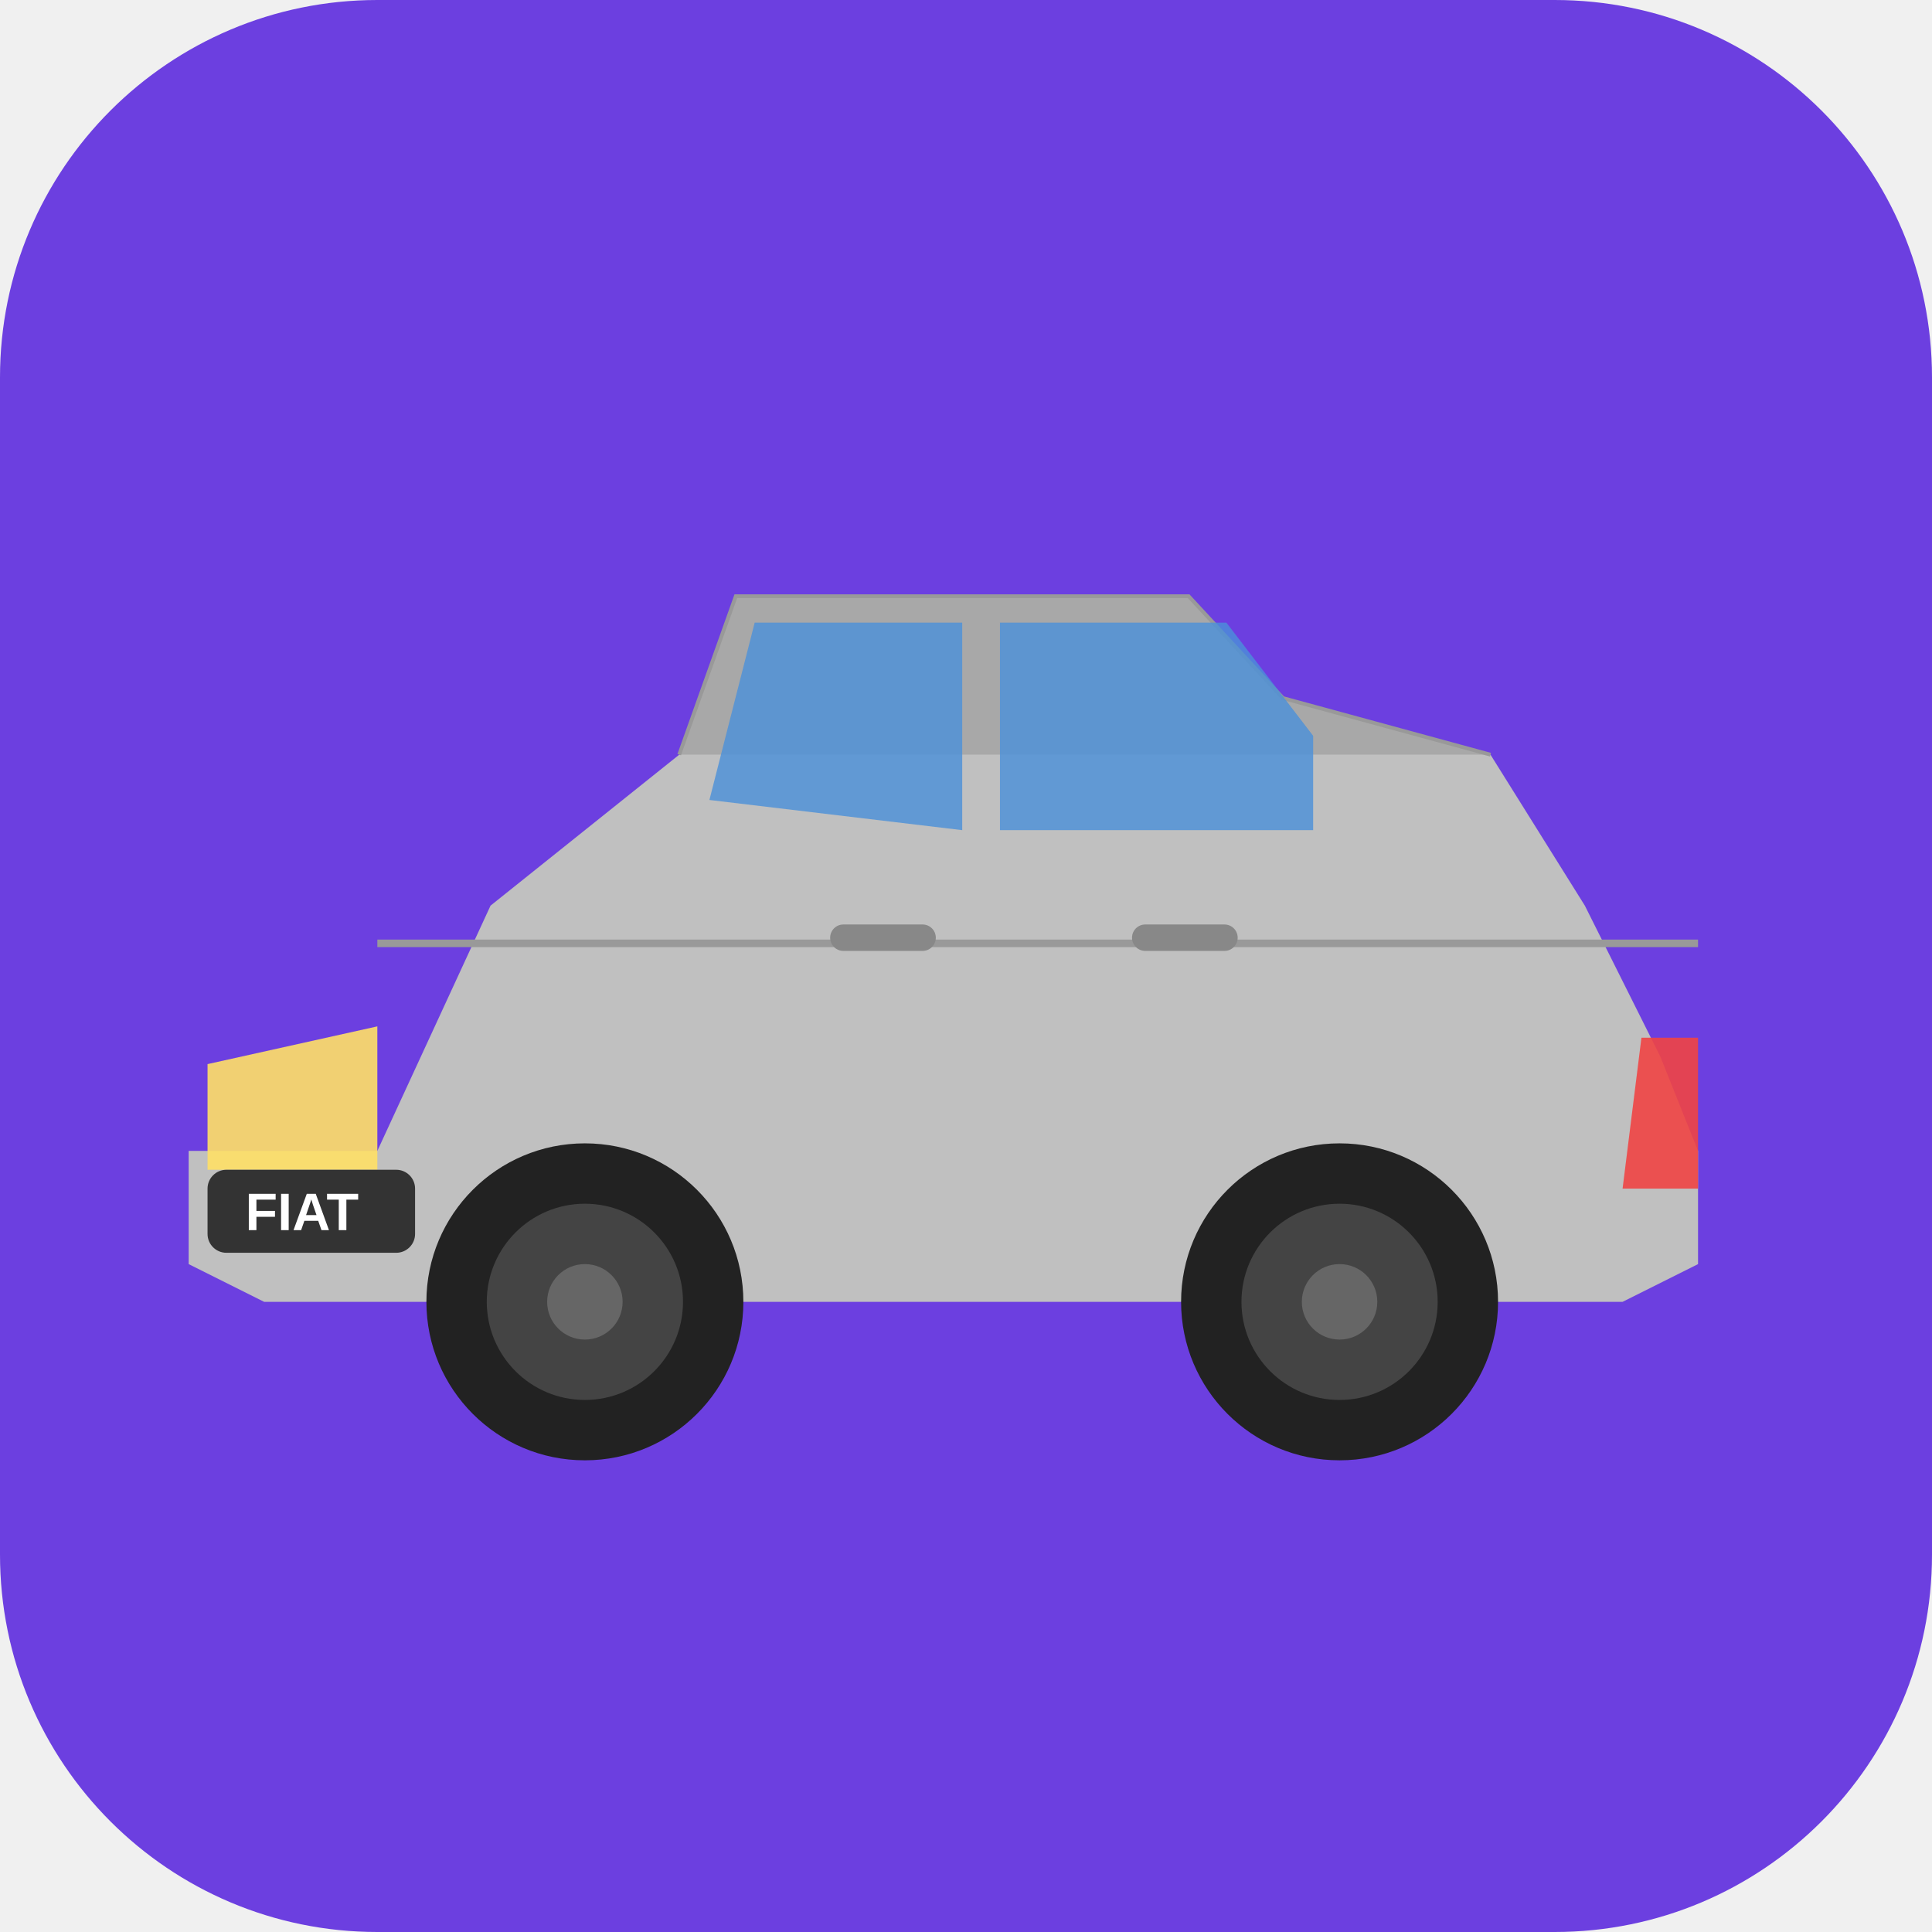
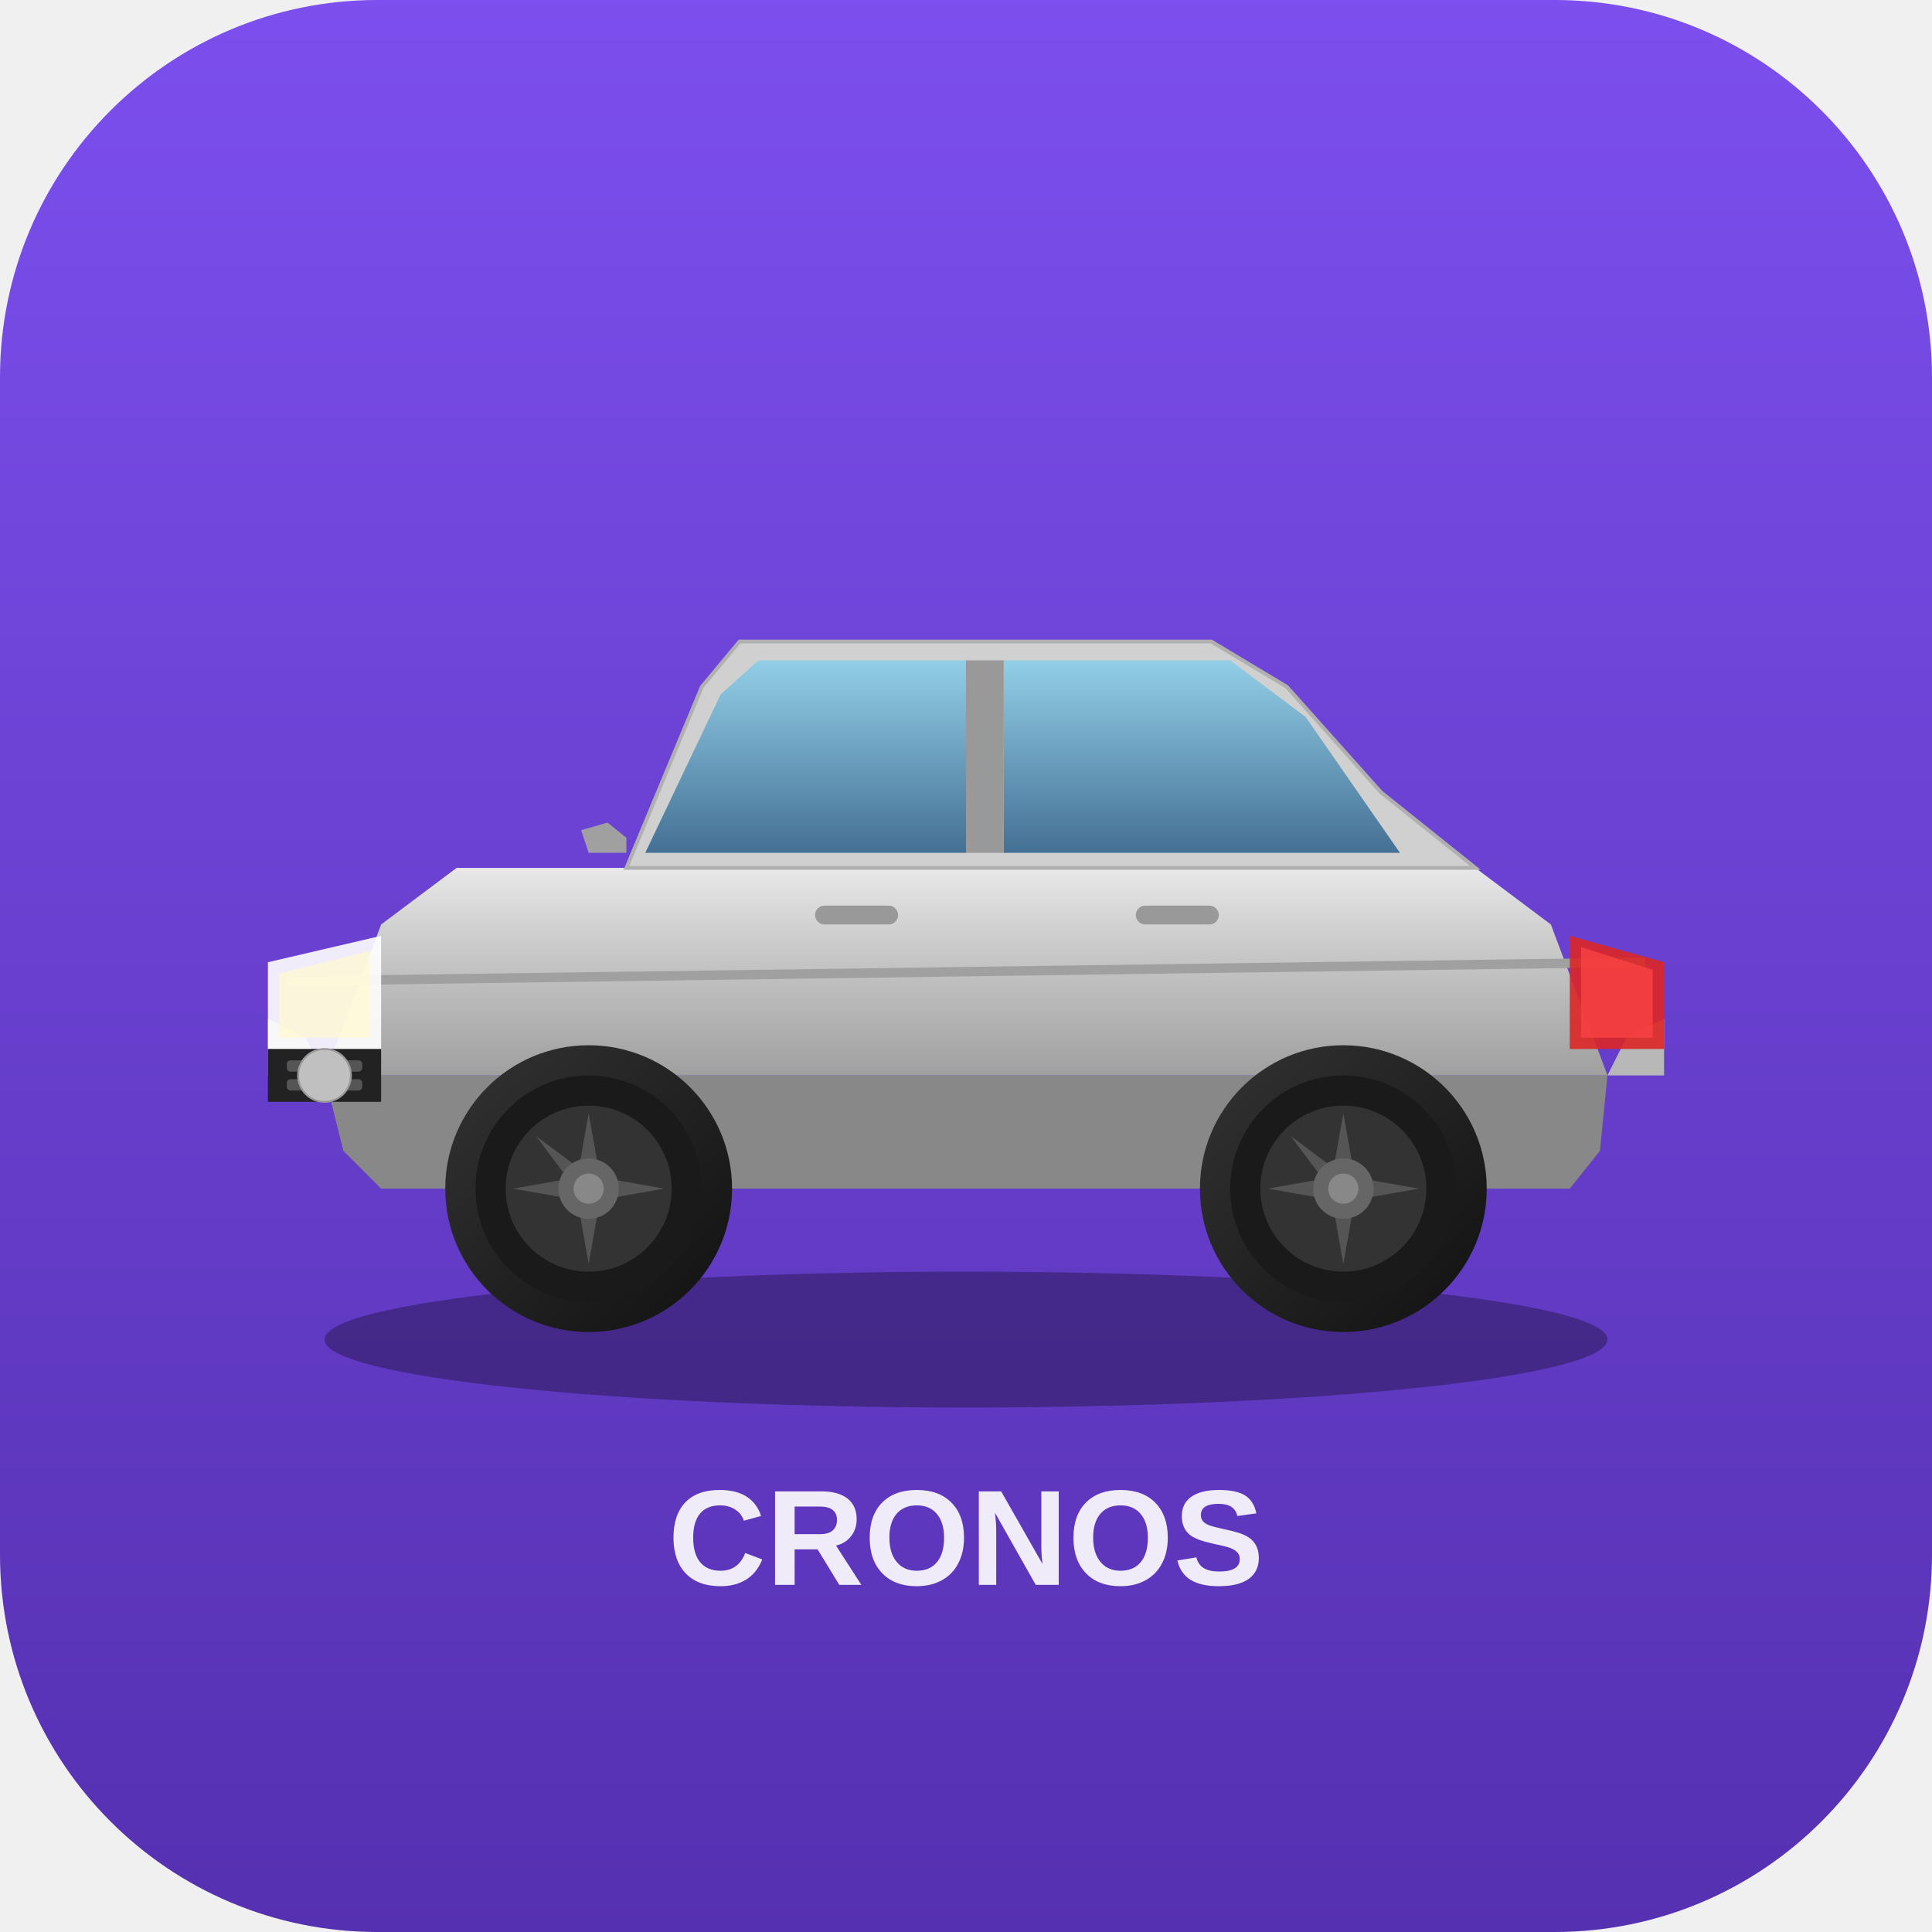
<svg xmlns="http://www.w3.org/2000/svg" viewBox="0 0 512 512" width="512" height="512">
-   <rect width="512" height="512" rx="100" fill="#6C3FE0" />
-   <g transform="translate(40, 120)">
-     <path d="M60 185 L90 120 L140 80 L195 65 L290 65 L355 80 L380 120 L400 160 L410 185 L410 215 L390 225 L30 225 L10 215 L10 185 Z" fill="#C0C0C0" />
-     <path d="M140 80 L155 38 L275 38 L300 65 L355 80" fill="#A8A8A8" stroke="#999" stroke-width="1" />
-     <path d="M160 45 L215 45 L215 100 L148 92 Z" fill="#4A90D9" opacity="0.8" />
-     <path d="M225 45 L285 45 L308 75 L308 100 L225 100 Z" fill="#4A90D9" opacity="0.8" />
-     <path d="M60 130 L410 130" stroke="#999" stroke-width="2" fill="none" />
-     <path d="M15 162 L60 152 L60 190 L15 190 Z" fill="#FFE066" opacity="0.9" />
-     <path d="M395 155 L410 155 L410 195 L390 195 Z" fill="#EF4444" opacity="0.9" />
-     <rect x="15" y="190" width="55" height="22" rx="5" fill="#333" />
-     <text x="25" y="206" font-size="14" fill="white" font-family="Arial" font-weight="bold">FIAT</text>
-     <circle cx="115" cy="225" r="42" fill="#222" />
-     <circle cx="115" cy="225" r="26" fill="#444" />
-     <circle cx="115" cy="225" r="10" fill="#666" />
-     <circle cx="315" cy="225" r="42" fill="#222" />
-     <circle cx="315" cy="225" r="26" fill="#444" />
-     <circle cx="315" cy="225" r="10" fill="#666" />
-     <rect x="180" y="125" width="28" height="7" rx="3.5" fill="#888" />
-     <rect x="260" y="125" width="28" height="7" rx="3.5" fill="#888" />
+   <defs>
+     <linearGradient id="bg" x1="0%" y1="0%" x2="0%" y2="100%">
+       <stop offset="0%" style="stop-color:#7C4FEE" />
+       <stop offset="100%" style="stop-color:#5530B0" />
+     </linearGradient>
+     <linearGradient id="body" x1="0%" y1="0%" x2="0%" y2="100%">
+       <stop offset="0%" style="stop-color:#E8E8E8" />
+       <stop offset="40%" style="stop-color:#C8C8C8" />
+       <stop offset="100%" style="stop-color:#A0A0A0" />
+     </linearGradient>
+     <linearGradient id="glass" x1="0%" y1="0%" x2="0%" y2="100%">
+       <stop offset="0%" style="stop-color:#87CEEB" />
+       <stop offset="100%" style="stop-color:#2C5F8A" />
+     </linearGradient>
+     <linearGradient id="wheel" x1="0%" y1="0%" x2="100%" y2="100%">
+       <stop offset="0%" style="stop-color:#333" />
+       <stop offset="100%" style="stop-color:#111" />
+     </linearGradient>
+   </defs>
+   <rect width="512" height="512" rx="100" fill="url(#bg)" />
+   <ellipse cx="256" cy="355" rx="170" ry="18" fill="rgba(0,0,0,0.3)" />
+   <g transform="translate(46, 140)">
+     <path d="M55 175 L45 165 L40 145 L380 145 L378 165 L370 175 Z" fill="#888" />
+     <path d="M40 145 L55 105 L75 90 L345 90 L365 105 L380 145 Z" fill="url(#body)" />
+     <path d="M40 145 L35 135 L25 130 L25 145 Z" fill="#B8B8B8" />
+     <path d="M380 145 L385 135 L395 130 L395 145 Z" fill="#B8B8B8" />
+     <path d="M120 90 L140 42 L150 30 L275 30 L295 42 L320 70 L345 90 Z" fill="#D0D0D0" stroke="#B0B0B0" stroke-width="1" />
+     <path d="M125 86 L145 44 L155 35 L210 35 L210 86 Z" fill="url(#glass)" opacity="0.85" />
+     <path d="M220 35 L280 35 L300 50 L325 86 L220 86 Z" fill="url(#glass)" opacity="0.85" />
+     <path d="M210 35 L220 35 L220 86 L210 86 Z" fill="#999" />
+     <path d="M30 120 L390 115" stroke="#A0A0A0" stroke-width="2.5" fill="none" />
+     <path d="M25 115 L55 108 L55 138 L25 138 Z" fill="#FFF" opacity="0.9" />
+     <path d="M28 118 L52 112 L52 135 L28 135 Z" fill="#FFFACD" opacity="0.7" />
+     <path d="M370 108 L395 115 L395 138 L370 138 Z" fill="#DC2626" opacity="0.9" />
+     <path d="M373 111 L392 117 L392 135 L373 135 Z" fill="#FF4444" opacity="0.7" />
+     <path d="M25 138 L55 138 L55 152 L25 152 Z" fill="#222" />
+     <rect x="30" y="141" width="20" height="3" rx="1" fill="#555" />
+     <rect x="30" y="146" width="20" height="3" rx="1" fill="#555" />
+     <circle cx="40" cy="145" r="7" fill="#C0C0C0" stroke="#999" stroke-width="0.5" />
+     <circle cx="110" cy="175" r="38" fill="url(#wheel)" />
+     <circle cx="110" cy="175" r="30" fill="#1a1a1a" />
+     <circle cx="110" cy="175" r="22" fill="#333" />
+     <path d="M110 155 L113 172 L110 175 L107 172 Z" fill="#555" />
+     <path d="M110 195 L113 178 L110 175 L107 178 Z" fill="#555" />
+     <path d="M90 175 L107 172 L110 175 L107 178 Z" fill="#555" />
+     <path d="M130 175 L113 172 L110 175 L113 178 Z" fill="#555" />
+     <path d="M96 161 L108 170 L110 175 L105 173 Z" fill="#555" />
+     <circle cx="110" cy="175" r="8" fill="#666" />
+     <circle cx="110" cy="175" r="4" fill="#888" />
+     <circle cx="310" cy="175" r="38" fill="url(#wheel)" />
+     <circle cx="310" cy="175" r="30" fill="#1a1a1a" />
+     <circle cx="310" cy="175" r="22" fill="#333" />
+     <path d="M310 155 L313 172 L310 175 L307 172 Z" fill="#555" />
+     <path d="M310 195 L313 178 L310 175 L307 178 Z" fill="#555" />
+     <path d="M290 175 L307 172 L310 175 L307 178 Z" fill="#555" />
+     <path d="M330 175 L313 172 L310 175 L313 178 Z" fill="#555" />
+     <path d="M296 161 L308 170 L310 175 L305 173 Z" fill="#555" />
+     <circle cx="310" cy="175" r="8" fill="#666" />
+     <circle cx="310" cy="175" r="4" fill="#888" />
+     <rect x="170" y="100" width="22" height="5" rx="2.5" fill="#999" />
+     <rect x="255" y="100" width="22" height="5" rx="2.5" fill="#999" />
+     <path d="M120 82 L115 78 L108 80 L110 86 L120 86 Z" fill="#A0A0A0" />
  </g>
+   <text x="256" y="420" text-anchor="middle" font-size="36" fill="white" font-family="Arial" font-weight="bold" opacity="0.9">CRONOS</text>
</svg>
